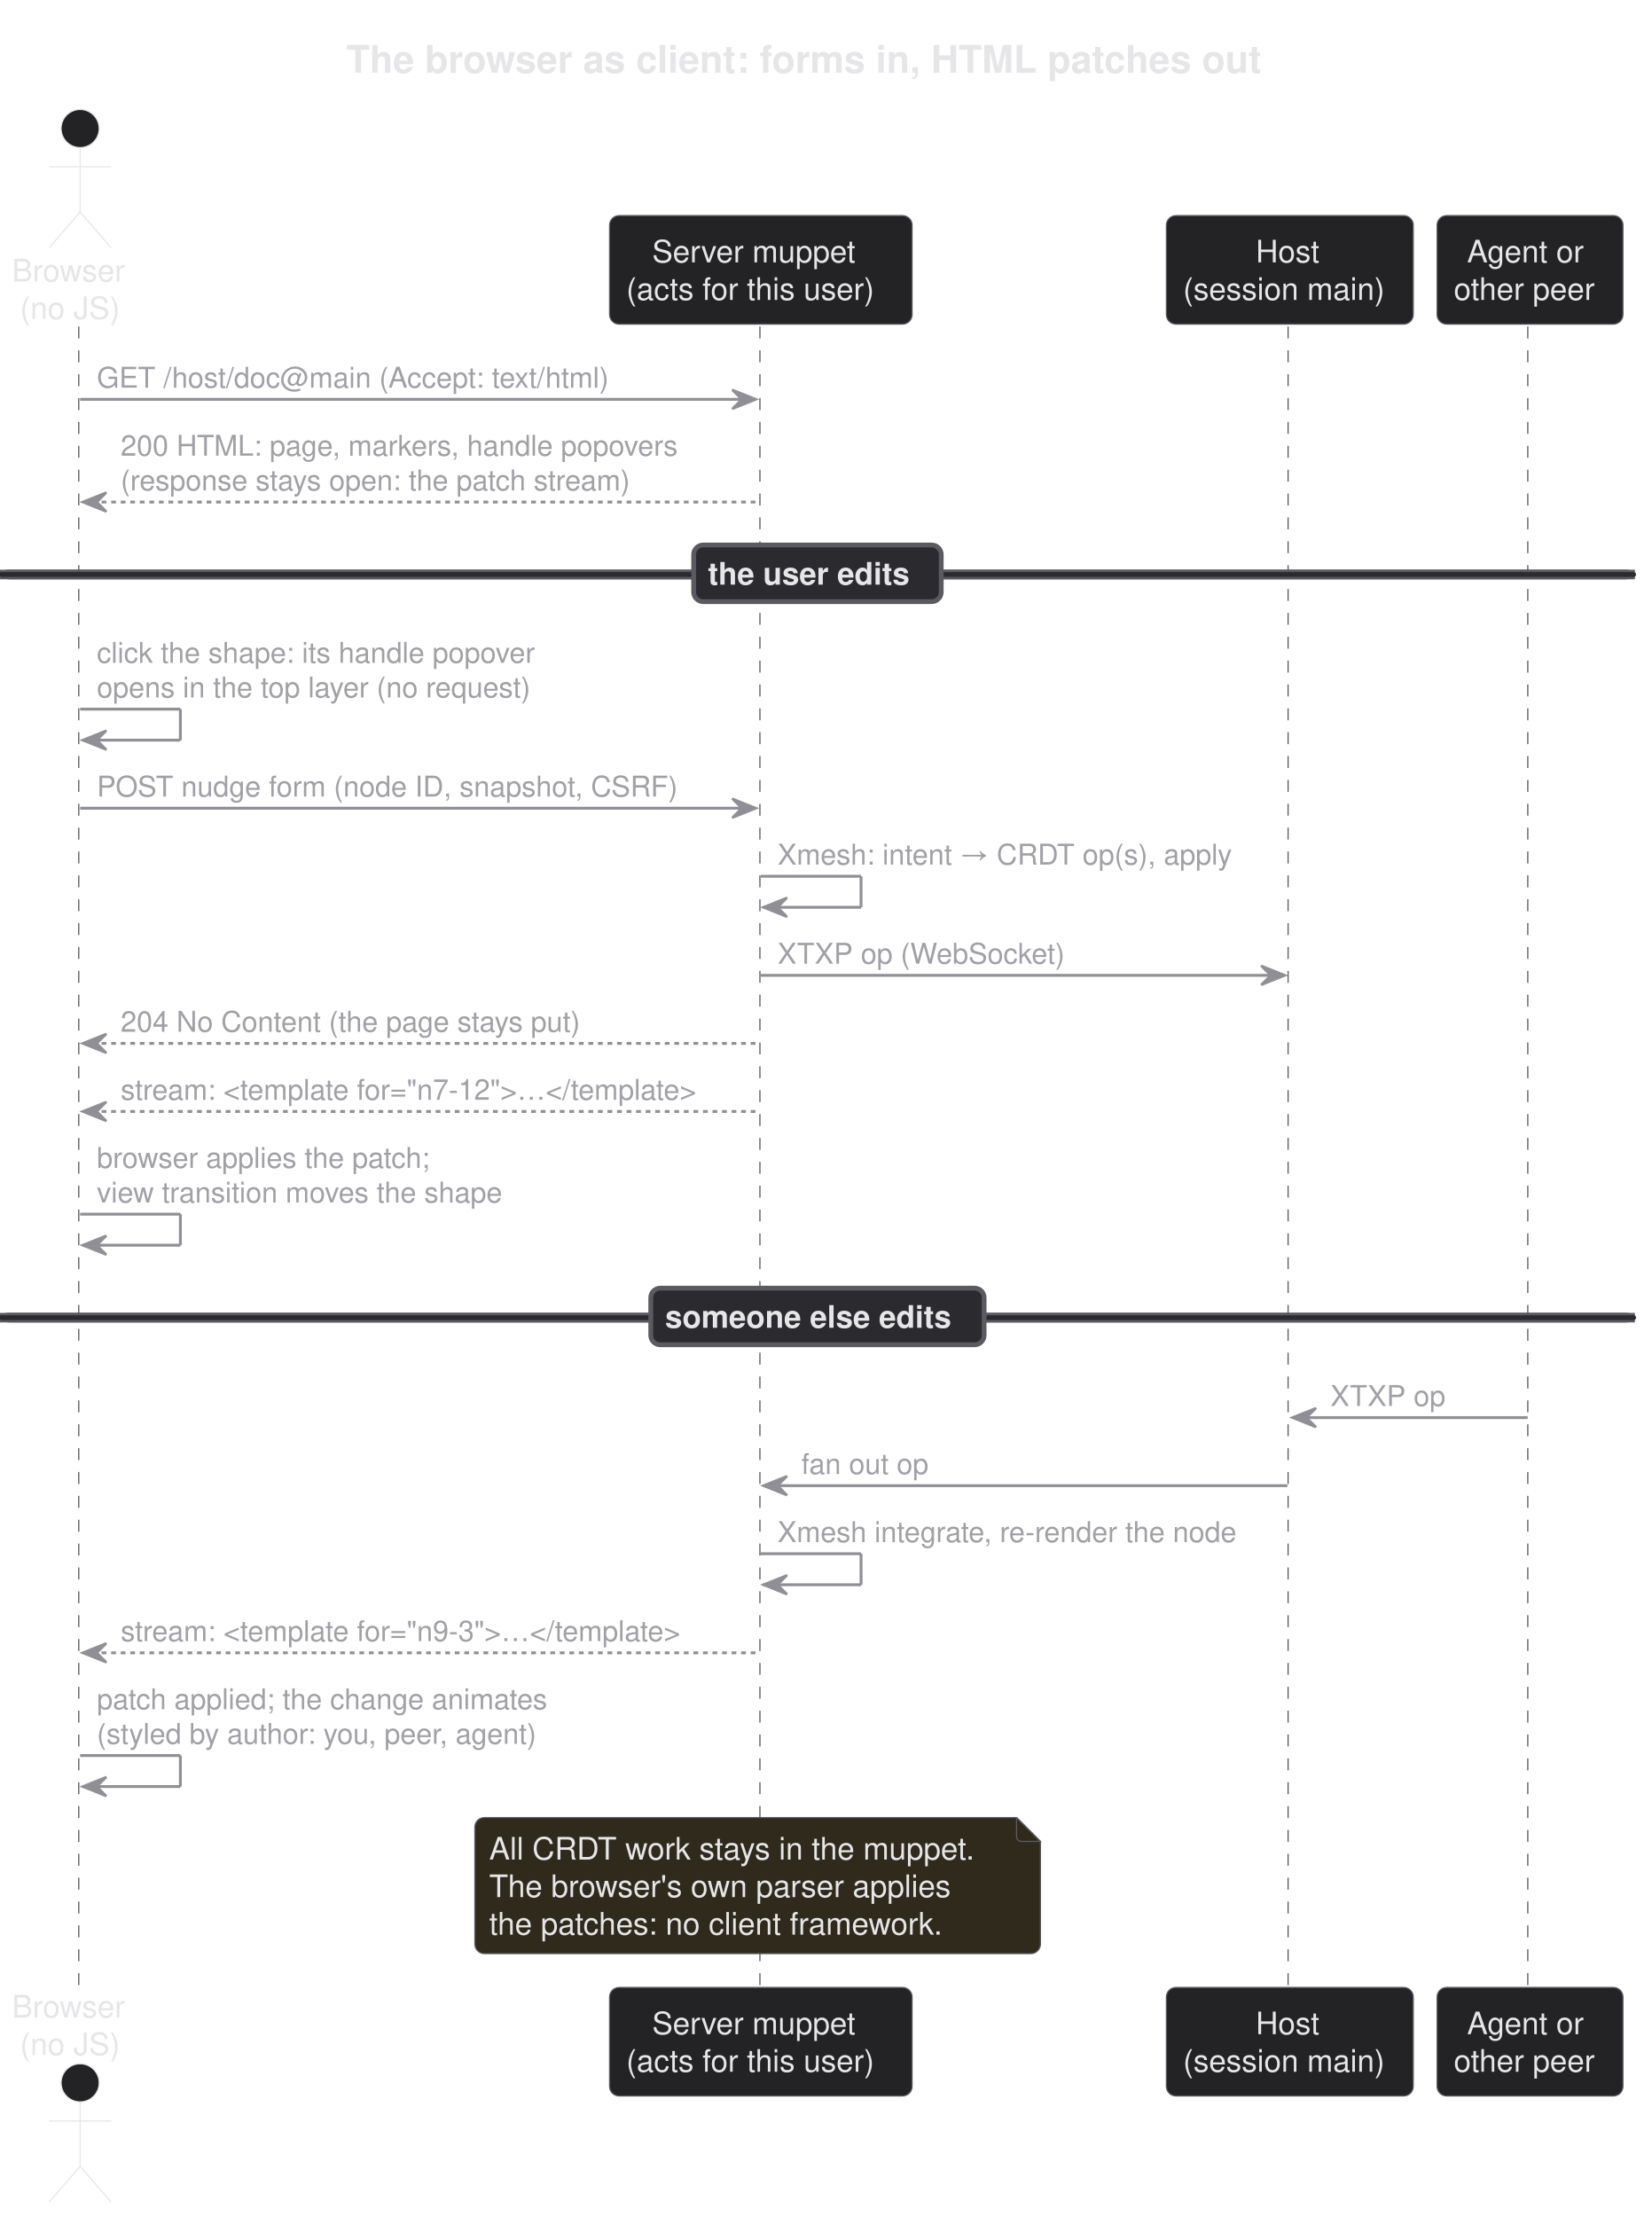
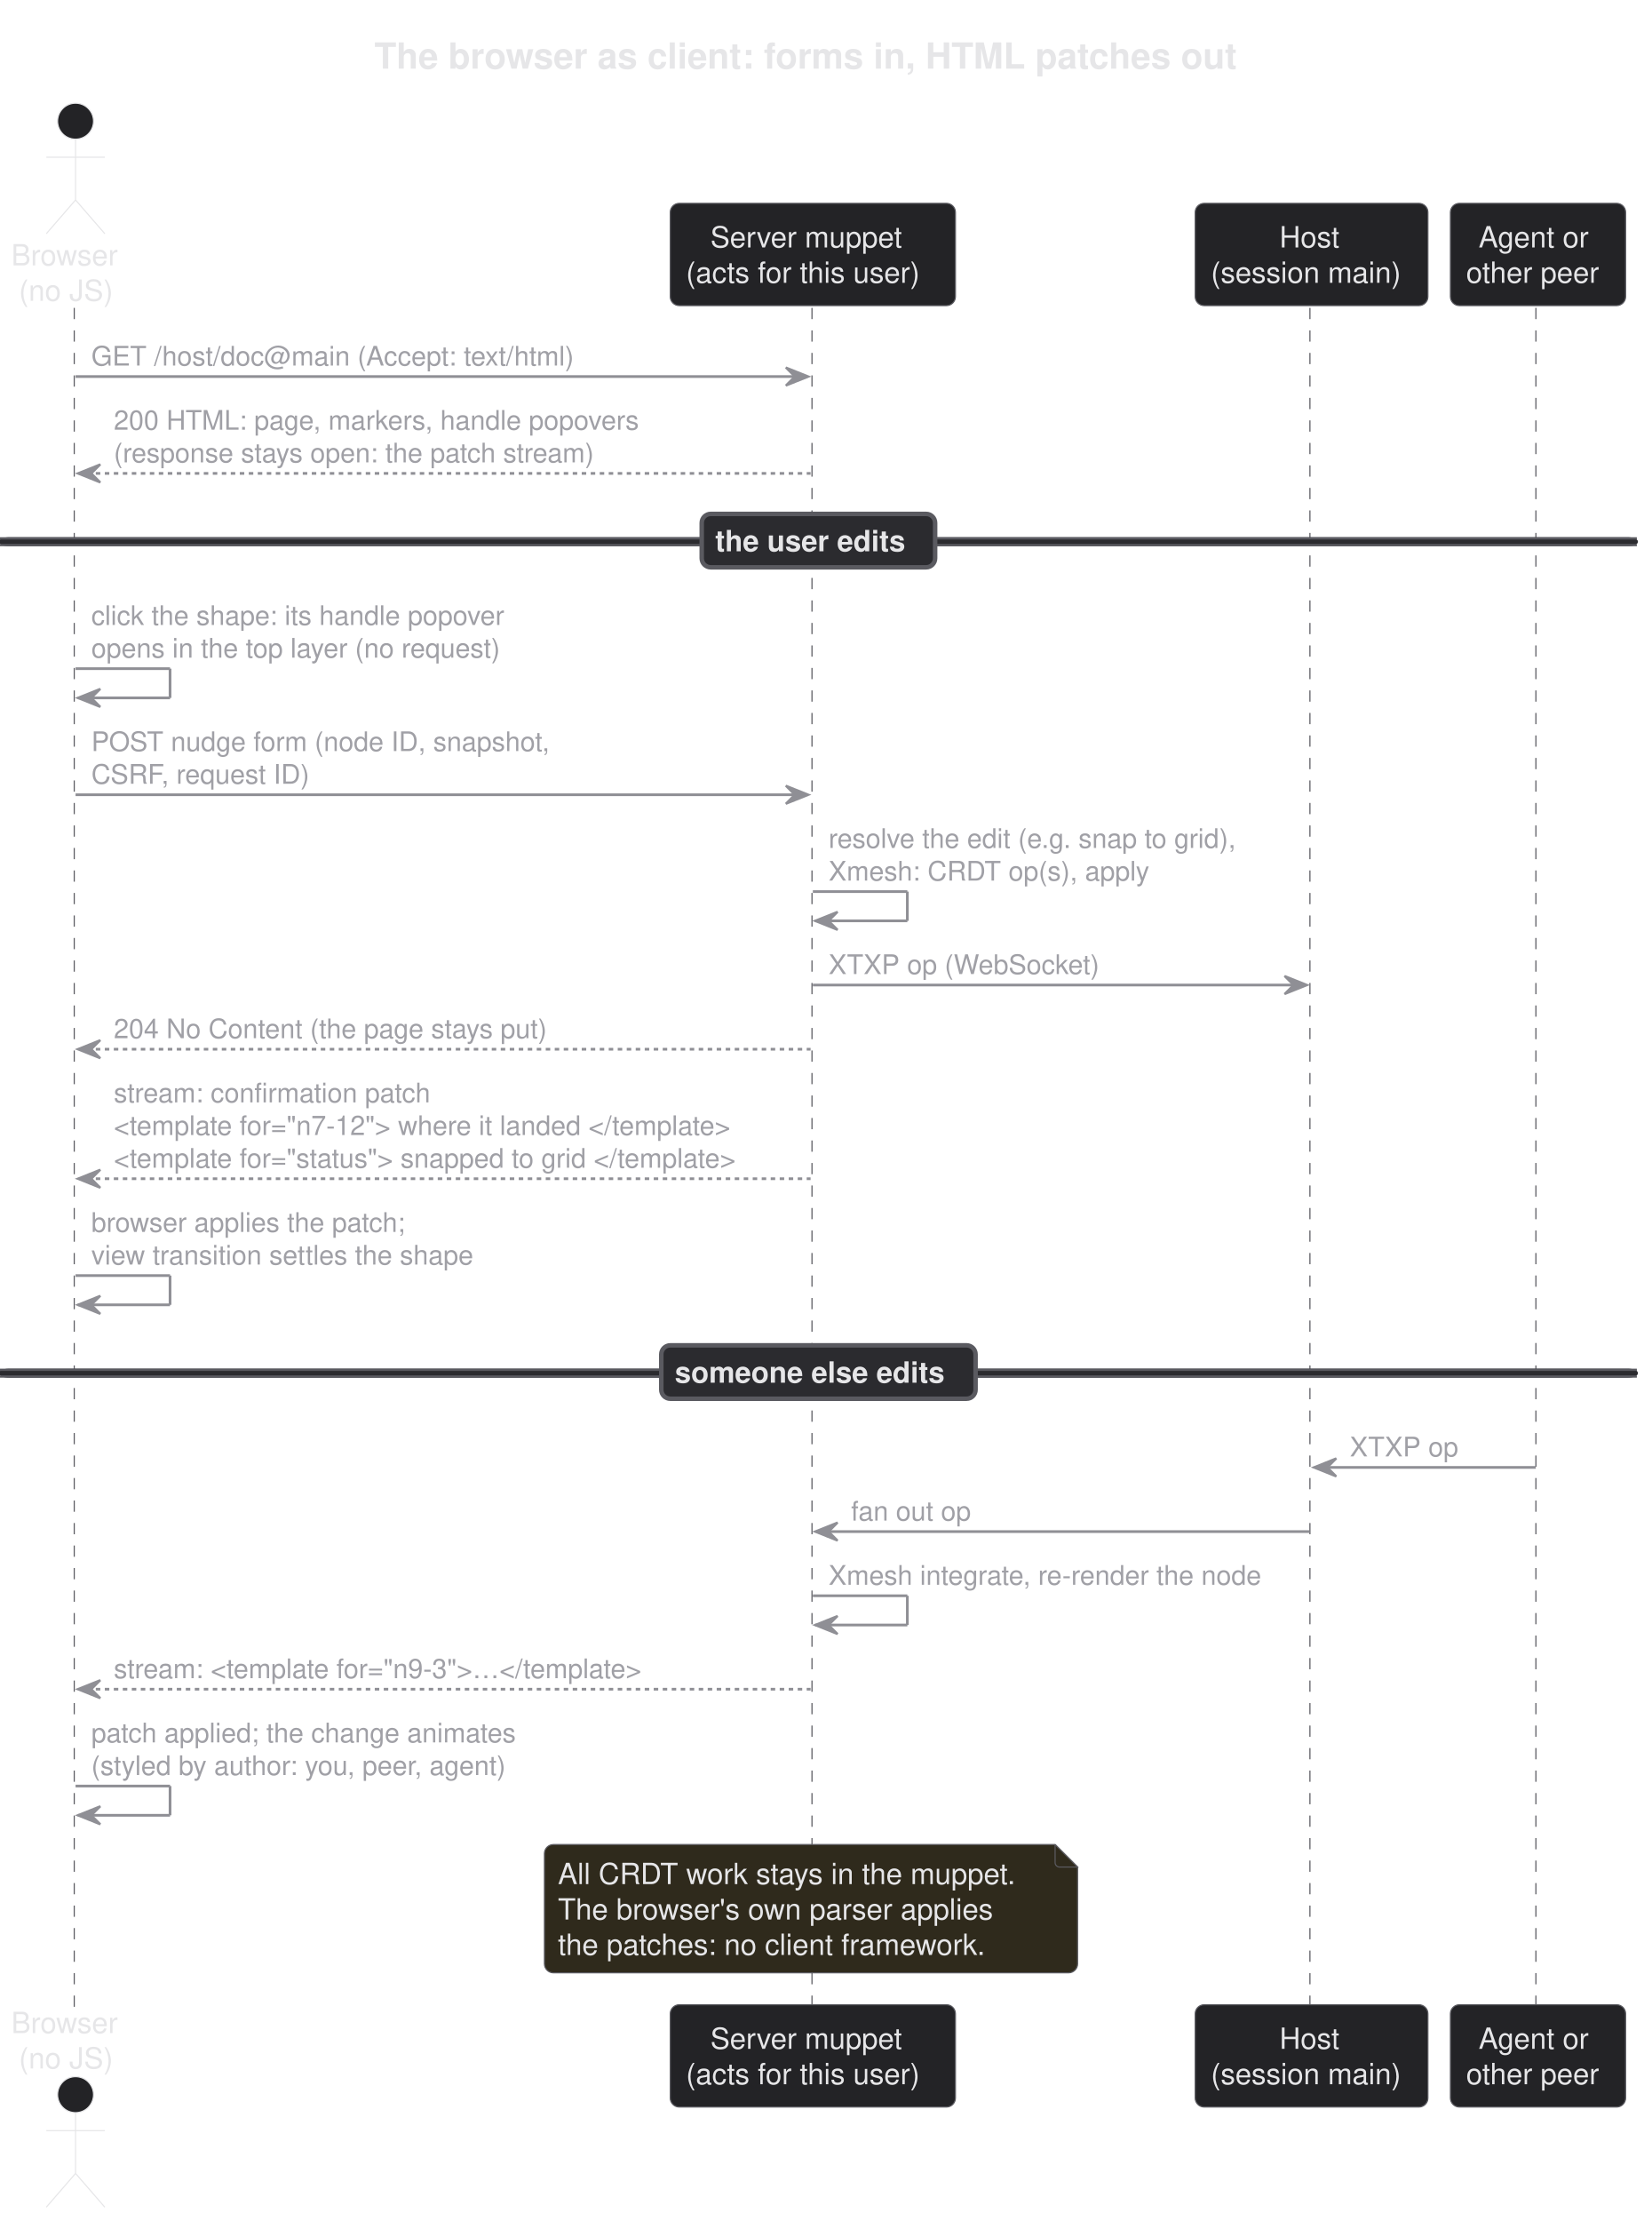
- <svg xmlns="http://www.w3.org/2000/svg" contentStyleType="text/css" data-diagram-type="SEQUENCE" height="929px" preserveAspectRatio="none" style="width:692px;height:929px;" version="1.1" viewBox="0 0 692 929" width="692px" zoomAndPan="magnify">
+ <svg xmlns="http://www.w3.org/2000/svg" contentStyleType="text/css" data-diagram-type="SEQUENCE" height="987px" preserveAspectRatio="none" style="width:734px;height:987px;" version="1.1" viewBox="0 0 734 987" width="734px" zoomAndPan="magnify">
  <defs />
  <g>
-     <text fill="#E6E6E8" font-family="Helvetica" font-size="16" font-weight="bold" lengthAdjust="spacing" textLength="393.758" x="145.179" y="30.5">The browser as client: forms in, HTML patches out</text>
+     <text fill="#E6E6E8" font-family="Helvetica" font-size="16" font-weight="bold" lengthAdjust="spacing" textLength="393.758" x="166.419" y="30.5">The browser as client: forms in, HTML patches out</text>
    <g>
-       <rect fill="#000000" fill-opacity="0" height="696.999" width="8" x="29.584" y="136.818" />
-       <line style="stroke:#5A5A60;stroke-width:0.5;stroke-dasharray:5,5;" x1="33" x2="33" y1="136.818" y2="833.817" />
+       <rect fill="#000000" fill-opacity="0" height="755.077" width="8" x="29.584" y="136.818" />
+       <line style="stroke:#5A5A60;stroke-width:0.5;stroke-dasharray:5,5;" x1="33" x2="33" y1="136.818" y2="891.895" />
    </g>
    <g>
-       <rect fill="#000000" fill-opacity="0" height="696.999" width="8" x="314.836" y="136.818" />
-       <line style="stroke:#5A5A60;stroke-width:0.5;stroke-dasharray:5,5;" x1="318.453" x2="318.453" y1="136.818" y2="833.817" />
+       <rect fill="#000000" fill-opacity="0" height="755.077" width="8" x="357.317" y="136.818" />
+       <line style="stroke:#5A5A60;stroke-width:0.5;stroke-dasharray:5,5;" x1="360.934" x2="360.934" y1="136.818" y2="891.895" />
    </g>
    <g>
-       <rect fill="#000000" fill-opacity="0" height="696.999" width="8" x="536.516" y="136.818" />
-       <line style="stroke:#5A5A60;stroke-width:0.5;stroke-dasharray:5,5;" x1="539.793" x2="539.793" y1="136.818" y2="833.817" />
+       <rect fill="#000000" fill-opacity="0" height="755.077" width="8" x="578.996" y="136.818" />
+       <line style="stroke:#5A5A60;stroke-width:0.5;stroke-dasharray:5,5;" x1="582.274" x2="582.274" y1="136.818" y2="891.895" />
    </g>
    <g>
-       <rect fill="#000000" fill-opacity="0" height="696.999" width="8" x="637.177" y="136.818" />
-       <line style="stroke:#5A5A60;stroke-width:0.5;stroke-dasharray:5,5;" x1="640.238" x2="640.238" y1="136.818" y2="833.817" />
+       <rect fill="#000000" fill-opacity="0" height="755.077" width="8" x="679.657" y="136.818" />
+       <line style="stroke:#5A5A60;stroke-width:0.5;stroke-dasharray:5,5;" x1="682.719" x2="682.719" y1="136.818" y2="891.895" />
    </g>
    <g class="participant participant-head" data-participant="b">
      <text fill="#E6E6E8" font-family="Helvetica" font-size="13" lengthAdjust="spacing" textLength="51.169" x="5" y="117.953">Browser</text>
      <text fill="#E6E6E8" font-family="Helvetica" font-size="13" lengthAdjust="spacing" textLength="44.377" x="8.396" y="133.683">(no JS)</text>
      <ellipse cx="33.584" cy="53.859" fill="#232326" rx="8" ry="8" style="stroke:#E6E6E8;stroke-width:0.5;" />
      <path d="M33.584,61.859 L33.584,88.859 M20.584,69.859 L46.584,69.859 M33.584,88.859 L20.584,103.859 M33.584,88.859 L46.584,103.859" fill="none" style="stroke:#E6E6E8;stroke-width:0.5;" />
    </g>
    <g class="participant participant-tail" data-participant="b">
-       <text fill="#E6E6E8" font-family="Helvetica" font-size="13" lengthAdjust="spacing" textLength="51.169" x="5" y="845.411">Browser</text>
-       <text fill="#E6E6E8" font-family="Helvetica" font-size="13" lengthAdjust="spacing" textLength="44.377" x="8.396" y="861.141">(no JS)</text>
-       <ellipse cx="33.584" cy="872.776" fill="#232326" rx="8" ry="8" style="stroke:#E6E6E8;stroke-width:0.5;" />
-       <path d="M33.584,880.776 L33.584,907.776 M20.584,888.776 L46.584,888.776 M33.584,907.776 L20.584,922.776 M33.584,907.776 L46.584,922.776" fill="none" style="stroke:#E6E6E8;stroke-width:0.5;" />
+       <text fill="#E6E6E8" font-family="Helvetica" font-size="13" lengthAdjust="spacing" textLength="51.169" x="5" y="903.489">Browser</text>
+       <text fill="#E6E6E8" font-family="Helvetica" font-size="13" lengthAdjust="spacing" textLength="44.377" x="8.396" y="919.219">(no JS)</text>
+       <ellipse cx="33.584" cy="930.855" fill="#232326" rx="8" ry="8" style="stroke:#E6E6E8;stroke-width:0.5;" />
+       <path d="M33.584,938.855 L33.584,965.855 M20.584,946.855 L46.584,946.855 M33.584,965.855 L20.584,980.855 M33.584,965.855 L46.584,980.855" fill="none" style="stroke:#E6E6E8;stroke-width:0.5;" />
    </g>
    <g class="participant participant-head" data-participant="sm">
-       <rect fill="#232326" height="45.459" rx="4" ry="4" style="stroke:#5A5A60;stroke-width:0.5;" width="126.766" x="255.453" y="90.359" />
-       <text fill="#E6E6E8" font-family="Helvetica" font-size="13" lengthAdjust="spacing" textLength="91.076" x="273.298" y="109.953">Server muppet</text>
-       <text fill="#E6E6E8" font-family="Helvetica" font-size="13" lengthAdjust="spacing" textLength="112.766" x="262.453" y="125.683">(acts for this user)</text>
+       <rect fill="#232326" height="45.459" rx="4" ry="4" style="stroke:#5A5A60;stroke-width:0.5;" width="126.766" x="297.934" y="90.359" />
+       <text fill="#E6E6E8" font-family="Helvetica" font-size="13" lengthAdjust="spacing" textLength="91.076" x="315.779" y="109.953">Server muppet</text>
+       <text fill="#E6E6E8" font-family="Helvetica" font-size="13" lengthAdjust="spacing" textLength="112.766" x="304.934" y="125.683">(acts for this user)</text>
    </g>
    <g class="participant participant-tail" data-participant="sm">
-       <rect fill="#232326" height="45.459" rx="4" ry="4" style="stroke:#5A5A60;stroke-width:0.5;" width="126.766" x="255.453" y="832.817" />
-       <text fill="#E6E6E8" font-family="Helvetica" font-size="13" lengthAdjust="spacing" textLength="91.076" x="273.298" y="852.411">Server muppet</text>
-       <text fill="#E6E6E8" font-family="Helvetica" font-size="13" lengthAdjust="spacing" textLength="112.766" x="262.453" y="868.141">(acts for this user)</text>
+       <rect fill="#232326" height="45.459" rx="4" ry="4" style="stroke:#5A5A60;stroke-width:0.5;" width="126.766" x="297.934" y="890.895" />
+       <text fill="#E6E6E8" font-family="Helvetica" font-size="13" lengthAdjust="spacing" textLength="91.076" x="315.779" y="910.489">Server muppet</text>
+       <text fill="#E6E6E8" font-family="Helvetica" font-size="13" lengthAdjust="spacing" textLength="112.766" x="304.934" y="926.219">(acts for this user)</text>
    </g>
    <g class="participant participant-head" data-participant="t">
-       <rect fill="#232326" height="45.459" rx="4" ry="4" style="stroke:#5A5A60;stroke-width:0.5;" width="103.445" x="488.793" y="90.359" />
-       <text fill="#E6E6E8" font-family="Helvetica" font-size="13" lengthAdjust="spacing" textLength="28.571" x="526.231" y="109.953">Host</text>
-       <text fill="#E6E6E8" font-family="Helvetica" font-size="13" lengthAdjust="spacing" textLength="89.445" x="495.793" y="125.683">(session main)</text>
+       <rect fill="#232326" height="45.459" rx="4" ry="4" style="stroke:#5A5A60;stroke-width:0.5;" width="103.445" x="531.274" y="90.359" />
+       <text fill="#E6E6E8" font-family="Helvetica" font-size="13" lengthAdjust="spacing" textLength="28.571" x="568.711" y="109.953">Host</text>
+       <text fill="#E6E6E8" font-family="Helvetica" font-size="13" lengthAdjust="spacing" textLength="89.445" x="538.274" y="125.683">(session main)</text>
    </g>
    <g class="participant participant-tail" data-participant="t">
-       <rect fill="#232326" height="45.459" rx="4" ry="4" style="stroke:#5A5A60;stroke-width:0.5;" width="103.445" x="488.793" y="832.817" />
-       <text fill="#E6E6E8" font-family="Helvetica" font-size="13" lengthAdjust="spacing" textLength="28.571" x="526.231" y="852.411">Host</text>
-       <text fill="#E6E6E8" font-family="Helvetica" font-size="13" lengthAdjust="spacing" textLength="89.445" x="495.793" y="868.141">(session main)</text>
+       <rect fill="#232326" height="45.459" rx="4" ry="4" style="stroke:#5A5A60;stroke-width:0.5;" width="103.445" x="531.274" y="890.895" />
+       <text fill="#E6E6E8" font-family="Helvetica" font-size="13" lengthAdjust="spacing" textLength="28.571" x="568.711" y="910.489">Host</text>
+       <text fill="#E6E6E8" font-family="Helvetica" font-size="13" lengthAdjust="spacing" textLength="89.445" x="538.274" y="926.219">(session main)</text>
    </g>
    <g class="participant participant-head" data-participant="p">
-       <rect fill="#232326" height="45.459" rx="4" ry="4" style="stroke:#5A5A60;stroke-width:0.5;" width="77.876" x="602.238" y="90.359" />
-       <text fill="#E6E6E8" font-family="Helvetica" font-size="13" lengthAdjust="spacing" textLength="52.8" x="614.777" y="109.953">Agent or</text>
-       <text fill="#E6E6E8" font-family="Helvetica" font-size="13" lengthAdjust="spacing" textLength="63.877" x="609.238" y="125.683">other peer</text>
+       <rect fill="#232326" height="45.459" rx="4" ry="4" style="stroke:#5A5A60;stroke-width:0.5;" width="77.876" x="644.719" y="90.359" />
+       <text fill="#E6E6E8" font-family="Helvetica" font-size="13" lengthAdjust="spacing" textLength="52.8" x="657.257" y="109.953">Agent or</text>
+       <text fill="#E6E6E8" font-family="Helvetica" font-size="13" lengthAdjust="spacing" textLength="63.877" x="651.719" y="125.683">other peer</text>
    </g>
    <g class="participant participant-tail" data-participant="p">
-       <rect fill="#232326" height="45.459" rx="4" ry="4" style="stroke:#5A5A60;stroke-width:0.5;" width="77.876" x="602.238" y="832.817" />
-       <text fill="#E6E6E8" font-family="Helvetica" font-size="13" lengthAdjust="spacing" textLength="52.8" x="614.777" y="852.411">Agent or</text>
-       <text fill="#E6E6E8" font-family="Helvetica" font-size="13" lengthAdjust="spacing" textLength="63.877" x="609.238" y="868.141">other peer</text>
+       <rect fill="#232326" height="45.459" rx="4" ry="4" style="stroke:#5A5A60;stroke-width:0.5;" width="77.876" x="644.719" y="890.895" />
+       <text fill="#E6E6E8" font-family="Helvetica" font-size="13" lengthAdjust="spacing" textLength="52.8" x="657.257" y="910.489">Agent or</text>
+       <text fill="#E6E6E8" font-family="Helvetica" font-size="13" lengthAdjust="spacing" textLength="63.877" x="651.719" y="926.219">other peer</text>
    </g>
    <g class="message" data-participant-1="b" data-participant-2="sm">
-       <polygon fill="#8F8F95" points="306.836,163.338,316.836,167.338,306.836,171.338,310.836,167.338" style="stroke:#8F8F95;stroke-width:1;" />
-       <line style="stroke:#8F8F95;stroke-width:1.2;" x1="33.584" x2="312.836" y1="167.338" y2="167.338" />
+       <polygon fill="#8F8F95" points="349.317,163.338,359.317,167.338,349.317,171.338,353.317,167.338" style="stroke:#8F8F95;stroke-width:1;" />
+       <line style="stroke:#8F8F95;stroke-width:1.2;" x1="33.584" x2="355.317" y1="167.338" y2="167.338" />
      <text fill="#A0A0A6" font-family="Helvetica" font-size="12" lengthAdjust="spacing" textLength="230.103" x="40.584" y="162.443">GET /host/doc@main (Accept: text/html)</text>
    </g>
    <g class="message" data-participant-1="sm" data-participant-2="b">
      <polygon fill="#8F8F95" points="44.584,206.377,34.584,210.377,44.584,214.377,40.584,210.377" style="stroke:#8F8F95;stroke-width:1;" />
-       <line style="stroke:#8F8F95;stroke-width:1.2;stroke-dasharray:2,2;" x1="38.584" x2="317.836" y1="210.377" y2="210.377" />
+       <line style="stroke:#8F8F95;stroke-width:1.2;stroke-dasharray:2,2;" x1="38.584" x2="360.317" y1="210.377" y2="210.377" />
      <text fill="#A0A0A6" font-family="Helvetica" font-size="12" lengthAdjust="spacing" textLength="250.488" x="50.584" y="190.963">200 HTML: page, markers, handle popovers</text>
      <text fill="#A0A0A6" font-family="Helvetica" font-size="12" lengthAdjust="spacing" textLength="229.606" x="50.584" y="205.482">(response stays open: the patch stream)</text>
    </g>
-     <rect fill="#2B2B2F" height="3" rx="4" ry="4" style="stroke:#2B2B2F;stroke-width:1;" width="685.115" x="0" y="239.242" />
-     <line style="stroke:#5A5A60;stroke-width:1;" x1="0" x2="685.115" y1="239.242" y2="239.242" />
-     <line style="stroke:#5A5A60;stroke-width:1;" x1="0" x2="685.115" y1="242.242" y2="242.242" />
-     <rect fill="#2B2B2F" height="23.73" rx="4" ry="4" style="stroke:#5A5A60;stroke-width:2;" width="103.749" x="290.683" y="228.377" />
-     <text fill="#E6E6E8" font-family="Helvetica" font-size="13" font-weight="bold" lengthAdjust="spacing" textLength="86.671" x="296.683" y="244.971">the user edits</text>
+     <rect fill="#2B2B2F" height="3" rx="4" ry="4" style="stroke:#2B2B2F;stroke-width:1;" width="727.595" x="0" y="239.242" />
+     <line style="stroke:#5A5A60;stroke-width:1;" x1="0" x2="727.595" y1="239.242" y2="239.242" />
+     <line style="stroke:#5A5A60;stroke-width:1;" x1="0" x2="727.595" y1="242.242" y2="242.242" />
+     <rect fill="#2B2B2F" height="23.73" rx="4" ry="4" style="stroke:#5A5A60;stroke-width:2;" width="103.749" x="311.923" y="228.377" />
+     <text fill="#E6E6E8" font-family="Helvetica" font-size="13" font-weight="bold" lengthAdjust="spacing" textLength="86.671" x="317.923" y="244.971">the user edits</text>
    <g class="message" data-participant-1="b" data-participant-2="b">
      <line style="stroke:#8F8F95;stroke-width:1.2;" x1="33.584" x2="75.584" y1="297.146" y2="297.146" />
      <line style="stroke:#8F8F95;stroke-width:1.2;" x1="75.584" x2="75.584" y1="297.146" y2="310.146" />
      <line style="stroke:#8F8F95;stroke-width:1.2;" x1="34.584" x2="75.584" y1="310.146" y2="310.146" />
      <polygon fill="#8F8F95" points="44.584,306.146,34.584,310.146,44.584,314.146,40.584,310.146" style="stroke:#8F8F95;stroke-width:1;" />
      <text fill="#A0A0A6" font-family="Helvetica" font-size="12" lengthAdjust="spacing" textLength="197.654" x="40.584" y="277.731">click the shape: its handle popover</text>
      <text fill="#A0A0A6" font-family="Helvetica" font-size="12" lengthAdjust="spacing" textLength="195.85" x="40.584" y="292.251">opens in the top layer (no request)</text>
    </g>
    <g class="message" data-participant-1="b" data-participant-2="sm">
-       <polygon fill="#8F8F95" points="306.836,334.665,316.836,338.665,306.836,342.665,310.836,338.665" style="stroke:#8F8F95;stroke-width:1;" />
-       <line style="stroke:#8F8F95;stroke-width:1.2;" x1="33.584" x2="312.836" y1="338.665" y2="338.665" />
-       <text fill="#A0A0A6" font-family="Helvetica" font-size="12" lengthAdjust="spacing" textLength="254.602" x="40.584" y="333.771">POST nudge form (node ID, snapshot, CSRF)</text>
+       <polygon fill="#8F8F95" points="349.317,349.185,359.317,353.185,349.317,357.185,353.317,353.185" style="stroke:#8F8F95;stroke-width:1;" />
+       <line style="stroke:#8F8F95;stroke-width:1.2;" x1="33.584" x2="355.317" y1="353.185" y2="353.185" />
+       <text fill="#A0A0A6" font-family="Helvetica" font-size="12" lengthAdjust="spacing" textLength="215.578" x="40.584" y="333.771">POST nudge form (node ID, snapshot,</text>
+       <text fill="#A0A0A6" font-family="Helvetica" font-size="12" lengthAdjust="spacing" textLength="100.951" x="40.584" y="348.29">CSRF, request ID)</text>
    </g>
    <g class="message" data-participant-1="sm" data-participant-2="sm">
-       <line style="stroke:#8F8F95;stroke-width:1.2;" x1="318.836" x2="360.836" y1="367.185" y2="367.185" />
-       <line style="stroke:#8F8F95;stroke-width:1.2;" x1="360.836" x2="360.836" y1="367.185" y2="380.185" />
-       <line style="stroke:#8F8F95;stroke-width:1.2;" x1="319.836" x2="360.836" y1="380.185" y2="380.185" />
-       <polygon fill="#8F8F95" points="329.836,376.185,319.836,380.185,329.836,384.185,325.836,380.185" style="stroke:#8F8F95;stroke-width:1;" />
-       <text fill="#A0A0A6" font-family="Helvetica" font-size="12" lengthAdjust="spacing" textLength="199.904" x="325.836" y="362.29">Xmesh: intent → CRDT op(s), apply</text>
+       <line style="stroke:#8F8F95;stroke-width:1.2;" x1="361.317" x2="403.317" y1="396.224" y2="396.224" />
+       <line style="stroke:#8F8F95;stroke-width:1.2;" x1="403.317" x2="403.317" y1="396.224" y2="409.224" />
+       <line style="stroke:#8F8F95;stroke-width:1.2;" x1="362.317" x2="403.317" y1="409.224" y2="409.224" />
+       <polygon fill="#8F8F95" points="372.317,405.224,362.317,409.224,372.317,413.224,368.317,409.224" style="stroke:#8F8F95;stroke-width:1;" />
+       <text fill="#A0A0A6" font-family="Helvetica" font-size="12" lengthAdjust="spacing" textLength="195.375" x="368.317" y="376.81">resolve the edit (e.g. snap to grid),</text>
+       <text fill="#A0A0A6" font-family="Helvetica" font-size="12" lengthAdjust="spacing" textLength="149.772" x="368.317" y="391.329">Xmesh: CRDT op(s), apply</text>
    </g>
    <g class="message" data-participant-1="sm" data-participant-2="t">
-       <polygon fill="#8F8F95" points="528.516,404.704,538.516,408.704,528.516,412.704,532.516,408.704" style="stroke:#8F8F95;stroke-width:1;" />
-       <line style="stroke:#8F8F95;stroke-width:1.2;" x1="318.836" x2="534.516" y1="408.704" y2="408.704" />
-       <text fill="#A0A0A6" font-family="Helvetica" font-size="12" lengthAdjust="spacing" textLength="127.254" x="325.836" y="403.81">XTXP op (WebSocket)</text>
+       <polygon fill="#8F8F95" points="570.996,433.743,580.996,437.743,570.996,441.743,574.996,437.743" style="stroke:#8F8F95;stroke-width:1;" />
+       <line style="stroke:#8F8F95;stroke-width:1.2;" x1="361.317" x2="576.996" y1="437.743" y2="437.743" />
+       <text fill="#A0A0A6" font-family="Helvetica" font-size="12" lengthAdjust="spacing" textLength="127.254" x="368.317" y="432.849">XTXP op (WebSocket)</text>
    </g>
    <g class="message" data-participant-1="sm" data-participant-2="b">
-       <polygon fill="#8F8F95" points="44.584,433.224,34.584,437.224,44.584,441.224,40.584,437.224" style="stroke:#8F8F95;stroke-width:1;" />
-       <line style="stroke:#8F8F95;stroke-width:1.2;stroke-dasharray:2,2;" x1="38.584" x2="317.836" y1="437.224" y2="437.224" />
-       <text fill="#A0A0A6" font-family="Helvetica" font-size="12" lengthAdjust="spacing" textLength="207.773" x="50.584" y="432.329">204 No Content (the page stays put)</text>
+       <polygon fill="#8F8F95" points="44.584,462.263,34.584,466.263,44.584,470.263,40.584,466.263" style="stroke:#8F8F95;stroke-width:1;" />
+       <line style="stroke:#8F8F95;stroke-width:1.2;stroke-dasharray:2,2;" x1="38.584" x2="360.317" y1="466.263" y2="466.263" />
+       <text fill="#A0A0A6" font-family="Helvetica" font-size="12" lengthAdjust="spacing" textLength="207.773" x="50.584" y="461.368">204 No Content (the page stays put)</text>
    </g>
    <g class="message" data-participant-1="sm" data-participant-2="b">
-       <polygon fill="#8F8F95" points="44.584,461.743,34.584,465.743,44.584,469.743,40.584,465.743" style="stroke:#8F8F95;stroke-width:1;" />
-       <line style="stroke:#8F8F95;stroke-width:1.2;stroke-dasharray:2,2;" x1="38.584" x2="317.836" y1="465.743" y2="465.743" />
-       <text fill="#A0A0A6" font-family="Helvetica" font-size="12" lengthAdjust="spacing" textLength="261.252" x="50.584" y="460.849">stream: &lt;template for="n7-12"&gt;…&lt;/template&gt;</text>
+       <polygon fill="#8F8F95" points="44.584,519.821,34.584,523.821,44.584,527.821,40.584,523.821" style="stroke:#8F8F95;stroke-width:1;" />
+       <line style="stroke:#8F8F95;stroke-width:1.2;stroke-dasharray:2,2;" x1="38.584" x2="360.317" y1="523.821" y2="523.821" />
+       <text fill="#A0A0A6" font-family="Helvetica" font-size="12" lengthAdjust="spacing" textLength="152.566" x="50.584" y="489.888">stream: confirmation patch</text>
+       <text fill="#A0A0A6" font-family="Helvetica" font-size="12" lengthAdjust="spacing" textLength="299.209" x="50.584" y="504.407">&lt;template for="n7-12"&gt; where it landed &lt;/template&gt;</text>
+       <text fill="#A0A0A6" font-family="Helvetica" font-size="12" lengthAdjust="spacing" textLength="303.732" x="50.584" y="518.927">&lt;template for="status"&gt; snapped to grid &lt;/template&gt;</text>
    </g>
    <g class="message" data-participant-1="b" data-participant-2="b">
-       <line style="stroke:#8F8F95;stroke-width:1.2;" x1="33.584" x2="75.584" y1="508.782" y2="508.782" />
-       <line style="stroke:#8F8F95;stroke-width:1.2;" x1="75.584" x2="75.584" y1="508.782" y2="521.782" />
-       <line style="stroke:#8F8F95;stroke-width:1.2;" x1="34.584" x2="75.584" y1="521.782" y2="521.782" />
-       <polygon fill="#8F8F95" points="44.584,517.782,34.584,521.782,44.584,525.782,40.584,521.782" style="stroke:#8F8F95;stroke-width:1;" />
-       <text fill="#A0A0A6" font-family="Helvetica" font-size="12" lengthAdjust="spacing" textLength="151.031" x="40.584" y="489.368">browser applies the patch;</text>
-       <text fill="#A0A0A6" font-family="Helvetica" font-size="12" lengthAdjust="spacing" textLength="182.906" x="40.584" y="503.888">view transition moves the shape</text>
+       <line style="stroke:#8F8F95;stroke-width:1.2;" x1="33.584" x2="75.584" y1="566.86" y2="566.86" />
+       <line style="stroke:#8F8F95;stroke-width:1.2;" x1="75.584" x2="75.584" y1="566.86" y2="579.86" />
+       <line style="stroke:#8F8F95;stroke-width:1.2;" x1="34.584" x2="75.584" y1="579.86" y2="579.86" />
+       <polygon fill="#8F8F95" points="44.584,575.86,34.584,579.86,44.584,583.86,40.584,579.86" style="stroke:#8F8F95;stroke-width:1;" />
+       <text fill="#A0A0A6" font-family="Helvetica" font-size="12" lengthAdjust="spacing" textLength="151.031" x="40.584" y="547.446">browser applies the patch;</text>
+       <text fill="#A0A0A6" font-family="Helvetica" font-size="12" lengthAdjust="spacing" textLength="182.543" x="40.584" y="561.966">view transition settles the shape</text>
    </g>
-     <rect fill="#2B2B2F" height="3" rx="4" ry="4" style="stroke:#2B2B2F;stroke-width:1;" width="685.115" x="0" y="550.647" />
-     <line style="stroke:#5A5A60;stroke-width:1;" x1="0" x2="685.115" y1="550.647" y2="550.647" />
-     <line style="stroke:#5A5A60;stroke-width:1;" x1="0" x2="685.115" y1="553.647" y2="553.647" />
-     <rect fill="#2B2B2F" height="23.73" rx="4" ry="4" style="stroke:#5A5A60;stroke-width:2;" width="139.703" x="272.706" y="539.782" />
-     <text fill="#E6E6E8" font-family="Helvetica" font-size="13" font-weight="bold" lengthAdjust="spacing" textLength="122.624" x="278.706" y="556.376">someone else edits</text>
+     <rect fill="#2B2B2F" height="3" rx="4" ry="4" style="stroke:#2B2B2F;stroke-width:1;" width="727.595" x="0" y="608.725" />
+     <line style="stroke:#5A5A60;stroke-width:1;" x1="0" x2="727.595" y1="608.725" y2="608.725" />
+     <line style="stroke:#5A5A60;stroke-width:1;" x1="0" x2="727.595" y1="611.725" y2="611.725" />
+     <rect fill="#2B2B2F" height="23.73" rx="4" ry="4" style="stroke:#5A5A60;stroke-width:2;" width="139.703" x="293.946" y="597.86" />
+     <text fill="#E6E6E8" font-family="Helvetica" font-size="13" font-weight="bold" lengthAdjust="spacing" textLength="122.624" x="299.946" y="614.454">someone else edits</text>
    <g class="message" data-participant-1="p" data-participant-2="t">
-       <polygon fill="#8F8F95" points="551.516,590.031,541.516,594.031,551.516,598.031,547.516,594.031" style="stroke:#8F8F95;stroke-width:1;" />
-       <line style="stroke:#8F8F95;stroke-width:1.2;" x1="545.516" x2="640.177" y1="594.031" y2="594.031" />
-       <text fill="#A0A0A6" font-family="Helvetica" font-size="12" lengthAdjust="spacing" textLength="49.699" x="557.516" y="589.137">XTXP op</text>
+       <polygon fill="#8F8F95" points="593.996,648.109,583.996,652.109,593.996,656.109,589.996,652.109" style="stroke:#8F8F95;stroke-width:1;" />
+       <line style="stroke:#8F8F95;stroke-width:1.2;" x1="587.996" x2="682.657" y1="652.109" y2="652.109" />
+       <text fill="#A0A0A6" font-family="Helvetica" font-size="12" lengthAdjust="spacing" textLength="49.699" x="599.996" y="647.215">XTXP op</text>
    </g>
    <g class="message" data-participant-1="t" data-participant-2="sm">
-       <polygon fill="#8F8F95" points="329.836,618.551,319.836,622.551,329.836,626.551,325.836,622.551" style="stroke:#8F8F95;stroke-width:1;" />
-       <line style="stroke:#8F8F95;stroke-width:1.2;" x1="323.836" x2="539.516" y1="622.551" y2="622.551" />
-       <text fill="#A0A0A6" font-family="Helvetica" font-size="12" lengthAdjust="spacing" textLength="57.779" x="335.836" y="617.656">fan out op</text>
+       <polygon fill="#8F8F95" points="372.317,676.629,362.317,680.629,372.317,684.629,368.317,680.629" style="stroke:#8F8F95;stroke-width:1;" />
+       <line style="stroke:#8F8F95;stroke-width:1.2;" x1="366.317" x2="581.996" y1="680.629" y2="680.629" />
+       <text fill="#A0A0A6" font-family="Helvetica" font-size="12" lengthAdjust="spacing" textLength="57.779" x="378.317" y="675.734">fan out op</text>
    </g>
    <g class="message" data-participant-1="sm" data-participant-2="sm">
-       <line style="stroke:#8F8F95;stroke-width:1.2;" x1="318.836" x2="360.836" y1="651.07" y2="651.07" />
-       <line style="stroke:#8F8F95;stroke-width:1.2;" x1="360.836" x2="360.836" y1="651.07" y2="664.07" />
-       <line style="stroke:#8F8F95;stroke-width:1.2;" x1="319.836" x2="360.836" y1="664.07" y2="664.07" />
-       <polygon fill="#8F8F95" points="329.836,660.07,319.836,664.07,329.836,668.07,325.836,664.07" style="stroke:#8F8F95;stroke-width:1;" />
-       <text fill="#A0A0A6" font-family="Helvetica" font-size="12" lengthAdjust="spacing" textLength="207.68" x="325.836" y="646.176">Xmesh integrate, re-render the node</text>
+       <line style="stroke:#8F8F95;stroke-width:1.2;" x1="361.317" x2="403.317" y1="709.148" y2="709.148" />
+       <line style="stroke:#8F8F95;stroke-width:1.2;" x1="403.317" x2="403.317" y1="709.148" y2="722.148" />
+       <line style="stroke:#8F8F95;stroke-width:1.2;" x1="362.317" x2="403.317" y1="722.148" y2="722.148" />
+       <polygon fill="#8F8F95" points="372.317,718.148,362.317,722.148,372.317,726.148,368.317,722.148" style="stroke:#8F8F95;stroke-width:1;" />
+       <text fill="#A0A0A6" font-family="Helvetica" font-size="12" lengthAdjust="spacing" textLength="207.68" x="368.317" y="704.254">Xmesh integrate, re-render the node</text>
    </g>
    <g class="message" data-participant-1="sm" data-participant-2="b">
-       <polygon fill="#8F8F95" points="44.584,688.59,34.584,692.59,44.584,696.59,40.584,692.59" style="stroke:#8F8F95;stroke-width:1;" />
-       <line style="stroke:#8F8F95;stroke-width:1.2;stroke-dasharray:2,2;" x1="38.584" x2="317.836" y1="692.59" y2="692.59" />
-       <text fill="#A0A0A6" font-family="Helvetica" font-size="12" lengthAdjust="spacing" textLength="257.115" x="50.584" y="687.695">stream: &lt;template for="n9-3"&gt;…&lt;/template&gt;</text>
+       <polygon fill="#8F8F95" points="44.584,746.668,34.584,750.668,44.584,754.668,40.584,750.668" style="stroke:#8F8F95;stroke-width:1;" />
+       <line style="stroke:#8F8F95;stroke-width:1.2;stroke-dasharray:2,2;" x1="38.584" x2="360.317" y1="750.668" y2="750.668" />
+       <text fill="#A0A0A6" font-family="Helvetica" font-size="12" lengthAdjust="spacing" textLength="257.115" x="50.584" y="745.773">stream: &lt;template for="n9-3"&gt;…&lt;/template&gt;</text>
    </g>
    <g class="message" data-participant-1="b" data-participant-2="b">
-       <line style="stroke:#8F8F95;stroke-width:1.2;" x1="33.584" x2="75.584" y1="735.629" y2="735.629" />
-       <line style="stroke:#8F8F95;stroke-width:1.2;" x1="75.584" x2="75.584" y1="735.629" y2="748.629" />
-       <line style="stroke:#8F8F95;stroke-width:1.2;" x1="34.584" x2="75.584" y1="748.629" y2="748.629" />
-       <polygon fill="#8F8F95" points="44.584,744.629,34.584,748.629,44.584,752.629,40.584,748.629" style="stroke:#8F8F95;stroke-width:1;" />
-       <text fill="#A0A0A6" font-family="Helvetica" font-size="12" lengthAdjust="spacing" textLength="202.066" x="40.584" y="716.215">patch applied; the change animates</text>
-       <text fill="#A0A0A6" font-family="Helvetica" font-size="12" lengthAdjust="spacing" textLength="199.916" x="40.584" y="730.734">(styled by author: you, peer, agent)</text>
+       <line style="stroke:#8F8F95;stroke-width:1.2;" x1="33.584" x2="75.584" y1="793.707" y2="793.707" />
+       <line style="stroke:#8F8F95;stroke-width:1.2;" x1="75.584" x2="75.584" y1="793.707" y2="806.707" />
+       <line style="stroke:#8F8F95;stroke-width:1.2;" x1="34.584" x2="75.584" y1="806.707" y2="806.707" />
+       <polygon fill="#8F8F95" points="44.584,802.707,34.584,806.707,44.584,810.707,40.584,806.707" style="stroke:#8F8F95;stroke-width:1;" />
+       <text fill="#A0A0A6" font-family="Helvetica" font-size="12" lengthAdjust="spacing" textLength="202.066" x="40.584" y="774.293">patch applied; the change animates</text>
+       <text fill="#A0A0A6" font-family="Helvetica" font-size="12" lengthAdjust="spacing" textLength="199.916" x="40.584" y="788.812">(styled by author: you, peer, agent)</text>
    </g>
-     <path d="M199,765.629 L199,814.629 A4,4 0 0 0 203,818.629 L432,818.629 A4,4 0 0 0 436,814.629 L436,771.629 L426,761.629 L203,761.629 A4,4 0 0 0 199,765.629" fill="#2F2A1C" style="stroke:#5A5A60;stroke-width:0.5;" />
-     <path d="M426,761.629 L426,769.629 A2,2 0 0 0 428,771.629 L436,771.629 L426,761.629" fill="#2F2A1C" style="stroke:#5A5A60;stroke-width:0.5;" />
-     <text fill="#E6E6E8" font-family="Helvetica" font-size="13" lengthAdjust="spacing" textLength="216.804" x="205" y="779.223">All CRDT work stays in the muppet.</text>
-     <text fill="#E6E6E8" font-family="Helvetica" font-size="13" lengthAdjust="spacing" textLength="209.225" x="205" y="794.952">The browser's own parser applies</text>
-     <text fill="#E6E6E8" font-family="Helvetica" font-size="13" lengthAdjust="spacing" textLength="205.848" x="205" y="810.682">the patches: no client framework.</text>
+     <path d="M242,823.707 L242,872.707 A4,4 0 0 0 246,876.707 L475,876.707 A4,4 0 0 0 479,872.707 L479,829.707 L469,819.707 L246,819.707 A4,4 0 0 0 242,823.707" fill="#2F2A1C" style="stroke:#5A5A60;stroke-width:0.5;" />
+     <path d="M469,819.707 L469,827.707 A2,2 0 0 0 471,829.707 L479,829.707 L469,819.707" fill="#2F2A1C" style="stroke:#5A5A60;stroke-width:0.5;" />
+     <text fill="#E6E6E8" font-family="Helvetica" font-size="13" lengthAdjust="spacing" textLength="216.804" x="248" y="837.301">All CRDT work stays in the muppet.</text>
+     <text fill="#E6E6E8" font-family="Helvetica" font-size="13" lengthAdjust="spacing" textLength="209.225" x="248" y="853.03">The browser's own parser applies</text>
+     <text fill="#E6E6E8" font-family="Helvetica" font-size="13" lengthAdjust="spacing" textLength="205.848" x="248" y="868.76">the patches: no client framework.</text>
  </g>
</svg>
